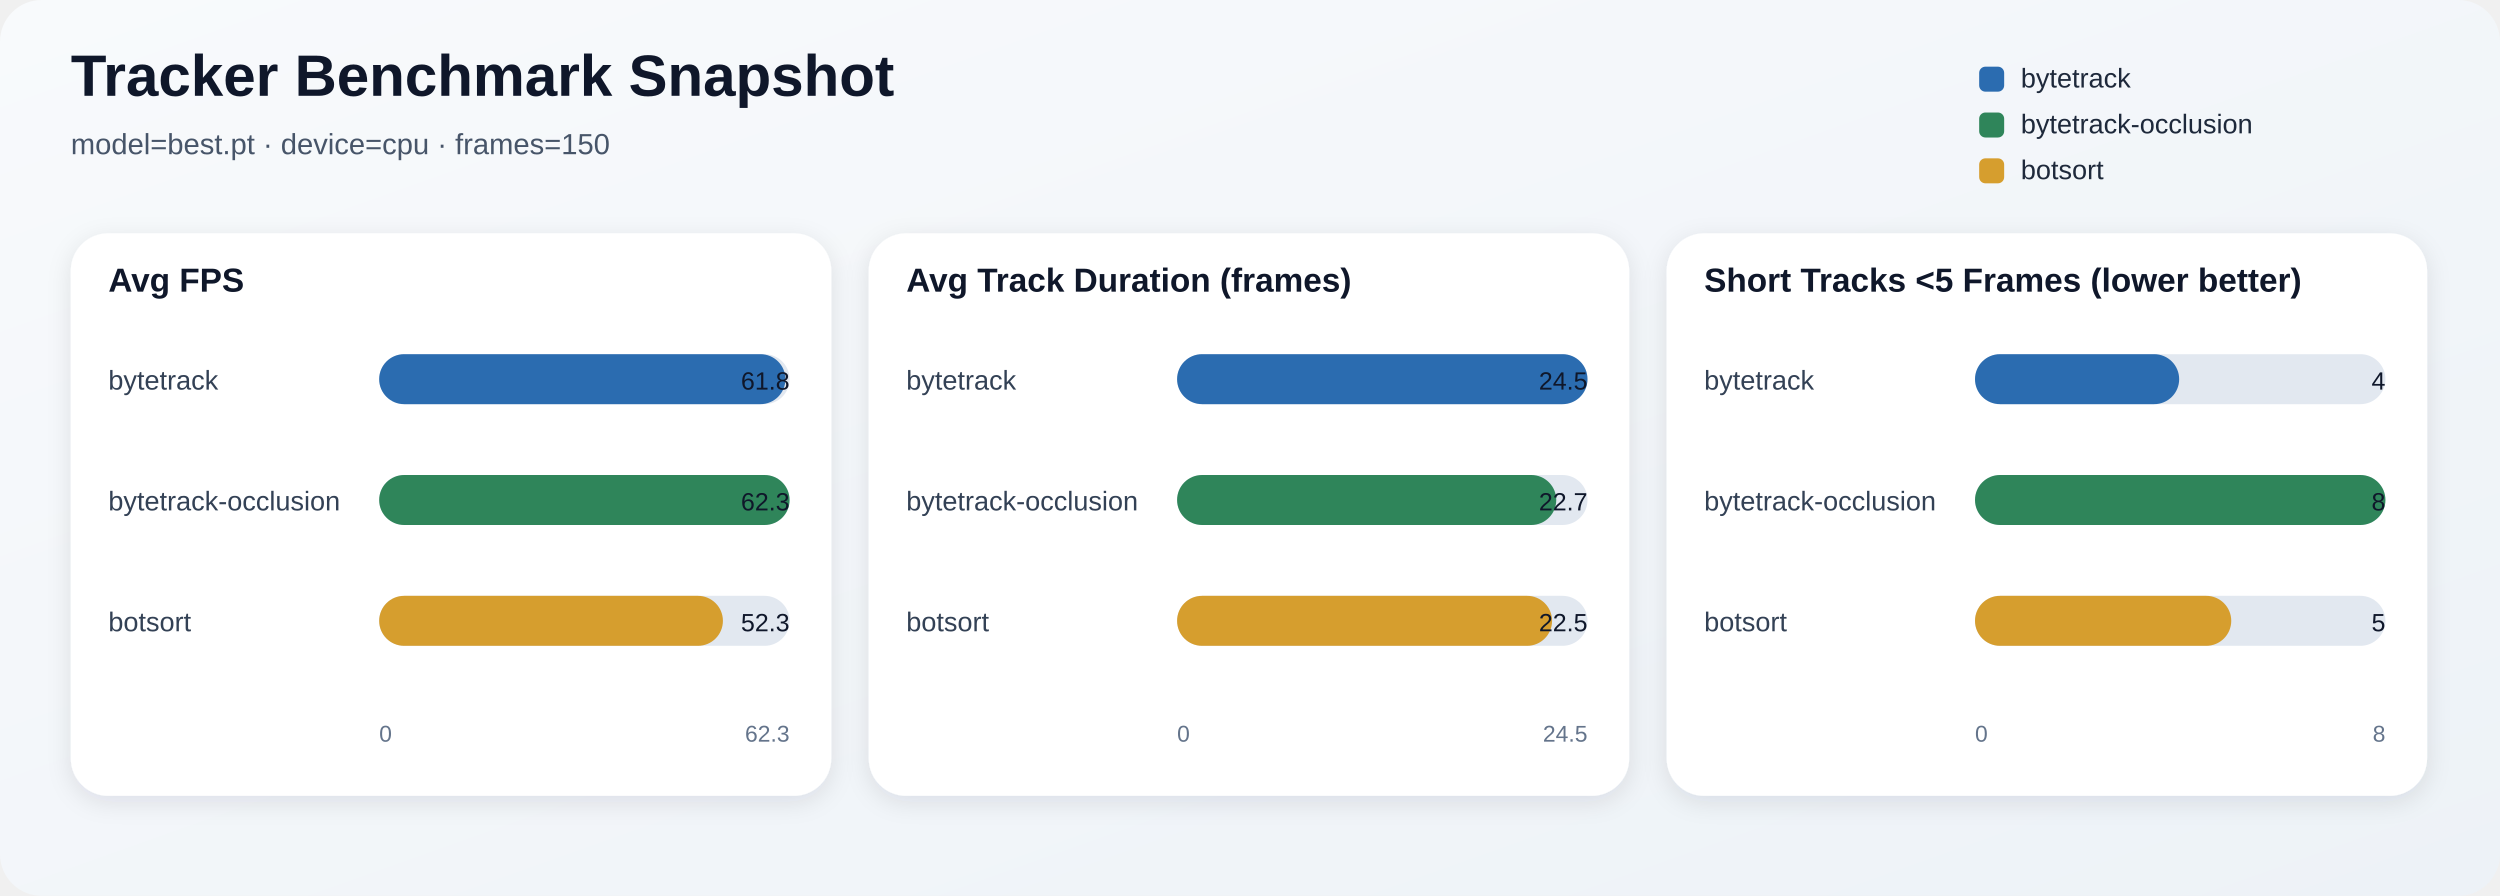
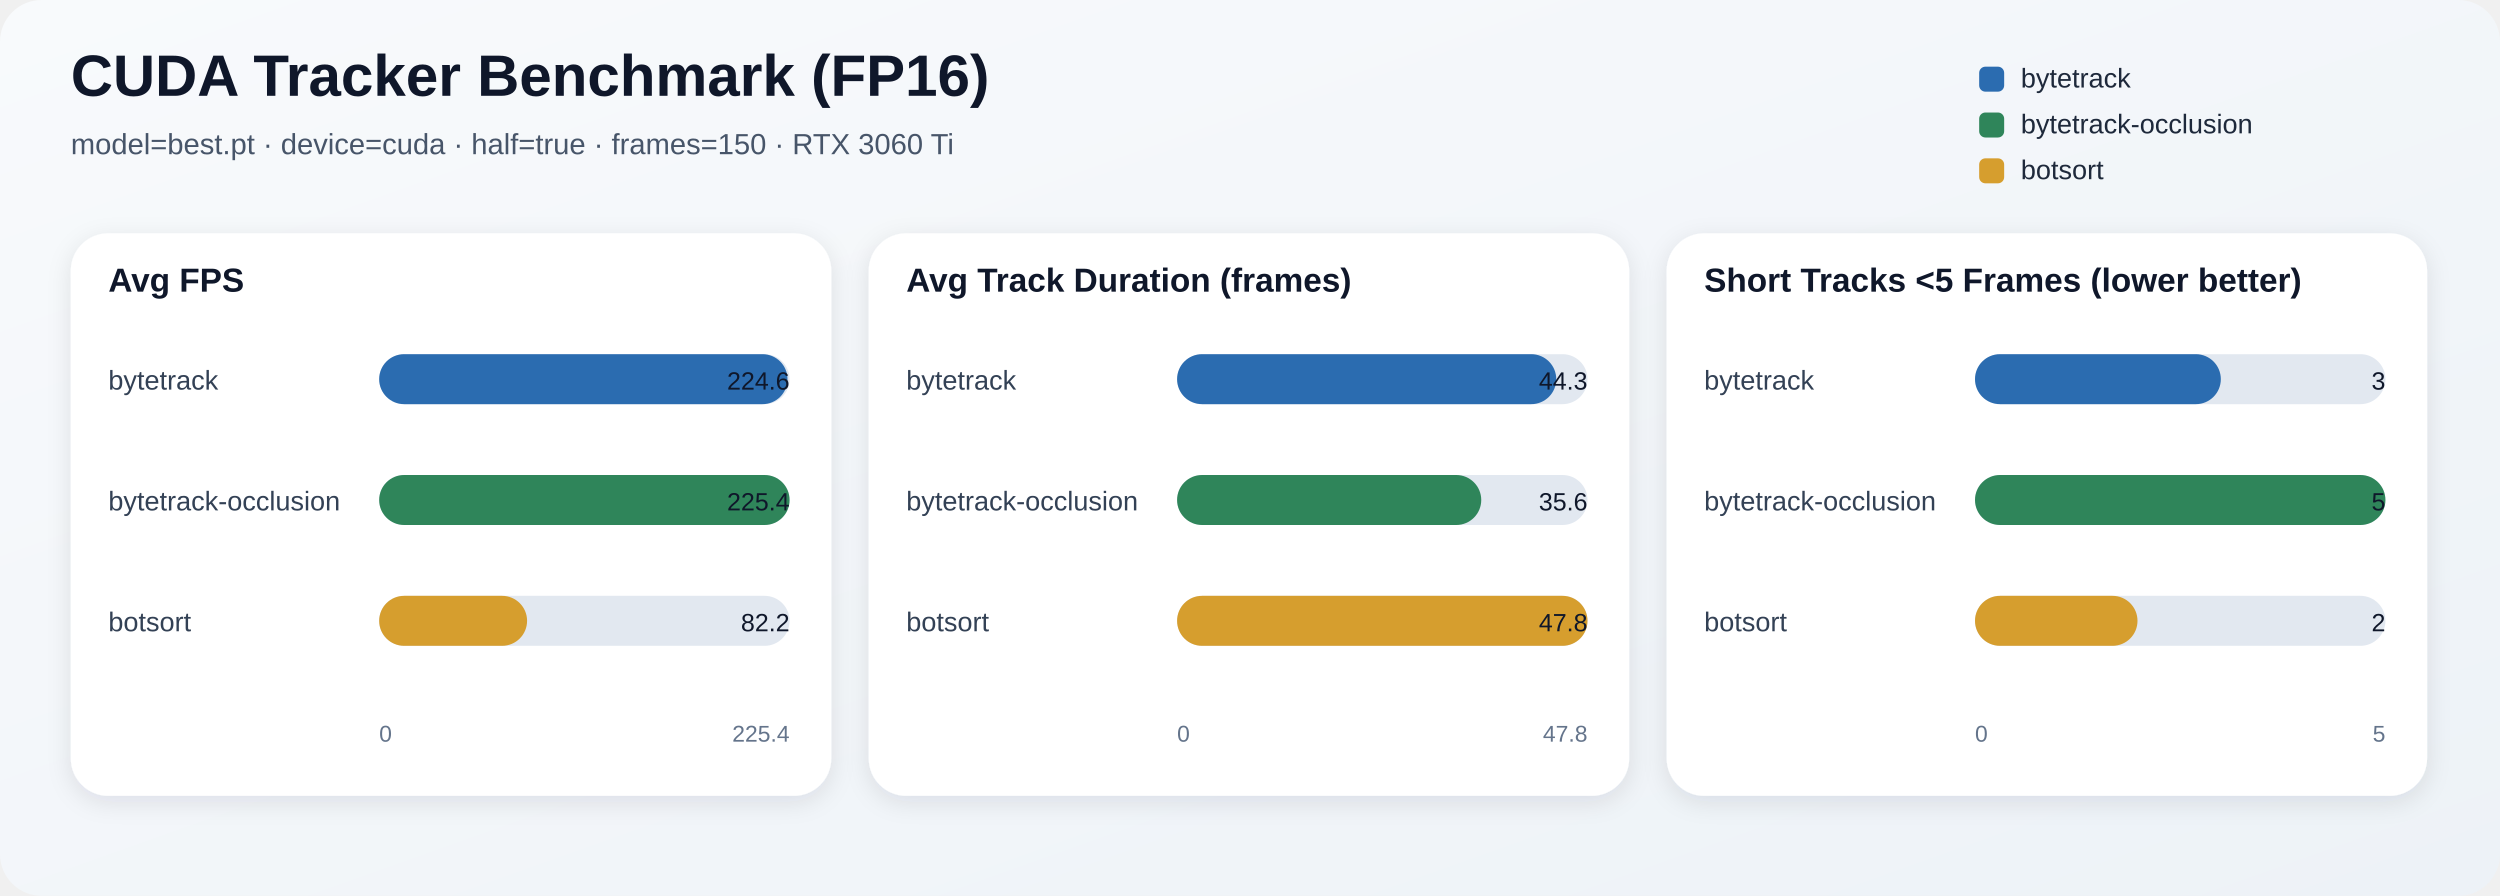
<svg xmlns="http://www.w3.org/2000/svg" width="1200" height="430" viewBox="0 0 1200 430" role="img" aria-labelledby="title desc">
  <defs>
    <linearGradient id="bg" x1="0%" y1="0%" x2="100%" y2="100%">
      <stop offset="0%" stop-color="#F8FAFC" />
      <stop offset="100%" stop-color="#EDF2F7" />
    </linearGradient>
    <filter id="shadow" x="-20%" y="-20%" width="140%" height="140%">
      <feDropShadow dx="0" dy="3" stdDeviation="6" flood-color="#0F172A" flood-opacity="0.10" />
    </filter>
  </defs>
  <rect width="100%" height="100%" fill="url(#bg)" rx="20" />
-   <text x="34" y="46" font-size="28" font-family="Arial, sans-serif" font-weight="700" fill="#0F172A">Tracker Benchmark Snapshot</text>
-   <text x="34" y="74" font-size="14" font-family="Arial, sans-serif" fill="#475569">model=best.pt · device=cpu · frames=150</text>
+   <text x="34" y="46" font-size="28" font-family="Arial, sans-serif" font-weight="700" fill="#0F172A">CUDA Tracker Benchmark (FP16)</text>
+   <text x="34" y="74" font-size="14" font-family="Arial, sans-serif" fill="#475569">model=best.pt · device=cuda · half=true · frames=150 · RTX 3060 Ti</text>
  <rect x="950" y="32" width="12" height="12" rx="3" fill="#2B6CB0" />
  <text x="970" y="42" font-size="13" font-family="Arial, sans-serif" fill="#1E293B">bytetrack</text>
  <rect x="950" y="54" width="12" height="12" rx="3" fill="#2F855A" />
  <text x="970" y="64" font-size="13" font-family="Arial, sans-serif" fill="#1E293B">bytetrack-occlusion</text>
  <rect x="950" y="76" width="12" height="12" rx="3" fill="#D69E2E" />
  <text x="970" y="86" font-size="13" font-family="Arial, sans-serif" fill="#1E293B">botsort</text>
  <rect x="34" y="112" width="365" height="270" rx="18" fill="#FFFFFF" filter="url(#shadow)" />
  <text x="52" y="140" font-size="16" font-family="Arial, sans-serif" font-weight="700" fill="#0F172A">Avg FPS</text>
  <text x="52" y="187" font-size="13" font-family="Arial, sans-serif" fill="#334155">bytetrack</text>
  <rect x="182" y="170" width="197" height="24" rx="12" fill="#E2E8F0" />
-   <rect x="182" y="170" width="195" height="24" rx="12" fill="#2B6CB0" />
-   <text x="379" y="187" font-size="12" font-family="Arial, sans-serif" text-anchor="end" fill="#0F172A">61.8</text>
+   <rect x="182" y="170" width="196" height="24" rx="12" fill="#2B6CB0" />
+   <text x="379" y="187" font-size="12" font-family="Arial, sans-serif" text-anchor="end" fill="#0F172A">224.6</text>
  <text x="52" y="245" font-size="13" font-family="Arial, sans-serif" fill="#334155">bytetrack-occlusion</text>
  <rect x="182" y="228" width="197" height="24" rx="12" fill="#E2E8F0" />
  <rect x="182" y="228" width="197" height="24" rx="12" fill="#2F855A" />
-   <text x="379" y="245" font-size="12" font-family="Arial, sans-serif" text-anchor="end" fill="#0F172A">62.3</text>
+   <text x="379" y="245" font-size="12" font-family="Arial, sans-serif" text-anchor="end" fill="#0F172A">225.4</text>
  <text x="52" y="303" font-size="13" font-family="Arial, sans-serif" fill="#334155">botsort</text>
  <rect x="182" y="286" width="197" height="24" rx="12" fill="#E2E8F0" />
-   <rect x="182" y="286" width="165" height="24" rx="12" fill="#D69E2E" />
-   <text x="379" y="303" font-size="12" font-family="Arial, sans-serif" text-anchor="end" fill="#0F172A">52.3</text>
+   <rect x="182" y="286" width="71" height="24" rx="12" fill="#D69E2E" />
+   <text x="379" y="303" font-size="12" font-family="Arial, sans-serif" text-anchor="end" fill="#0F172A">82.2</text>
  <text x="182" y="356" font-size="11" font-family="Arial, sans-serif" fill="#64748B" text-anchor="start">0</text>
-   <text x="379" y="356" font-size="11" font-family="Arial, sans-serif" fill="#64748B" text-anchor="end">62.3</text>
+   <text x="379" y="356" font-size="11" font-family="Arial, sans-serif" fill="#64748B" text-anchor="end">225.4</text>
  <rect x="417" y="112" width="365" height="270" rx="18" fill="#FFFFFF" filter="url(#shadow)" />
  <text x="435" y="140" font-size="16" font-family="Arial, sans-serif" font-weight="700" fill="#0F172A">Avg Track Duration (frames)</text>
  <text x="435" y="187" font-size="13" font-family="Arial, sans-serif" fill="#334155">bytetrack</text>
  <rect x="565" y="170" width="197" height="24" rx="12" fill="#E2E8F0" />
-   <rect x="565" y="170" width="197" height="24" rx="12" fill="#2B6CB0" />
-   <text x="762" y="187" font-size="12" font-family="Arial, sans-serif" text-anchor="end" fill="#0F172A">24.5</text>
+   <rect x="565" y="170" width="182" height="24" rx="12" fill="#2B6CB0" />
+   <text x="762" y="187" font-size="12" font-family="Arial, sans-serif" text-anchor="end" fill="#0F172A">44.3</text>
  <text x="435" y="245" font-size="13" font-family="Arial, sans-serif" fill="#334155">bytetrack-occlusion</text>
  <rect x="565" y="228" width="197" height="24" rx="12" fill="#E2E8F0" />
-   <rect x="565" y="228" width="182" height="24" rx="12" fill="#2F855A" />
-   <text x="762" y="245" font-size="12" font-family="Arial, sans-serif" text-anchor="end" fill="#0F172A">22.7</text>
+   <rect x="565" y="228" width="146" height="24" rx="12" fill="#2F855A" />
+   <text x="762" y="245" font-size="12" font-family="Arial, sans-serif" text-anchor="end" fill="#0F172A">35.6</text>
  <text x="435" y="303" font-size="13" font-family="Arial, sans-serif" fill="#334155">botsort</text>
  <rect x="565" y="286" width="197" height="24" rx="12" fill="#E2E8F0" />
-   <rect x="565" y="286" width="180" height="24" rx="12" fill="#D69E2E" />
-   <text x="762" y="303" font-size="12" font-family="Arial, sans-serif" text-anchor="end" fill="#0F172A">22.5</text>
+   <rect x="565" y="286" width="197" height="24" rx="12" fill="#D69E2E" />
+   <text x="762" y="303" font-size="12" font-family="Arial, sans-serif" text-anchor="end" fill="#0F172A">47.8</text>
  <text x="565" y="356" font-size="11" font-family="Arial, sans-serif" fill="#64748B" text-anchor="start">0</text>
-   <text x="762" y="356" font-size="11" font-family="Arial, sans-serif" fill="#64748B" text-anchor="end">24.5</text>
+   <text x="762" y="356" font-size="11" font-family="Arial, sans-serif" fill="#64748B" text-anchor="end">47.8</text>
  <rect x="800" y="112" width="365" height="270" rx="18" fill="#FFFFFF" filter="url(#shadow)" />
  <text x="818" y="140" font-size="16" font-family="Arial, sans-serif" font-weight="700" fill="#0F172A">Short Tracks &lt;5 Frames (lower better)</text>
  <text x="818" y="187" font-size="13" font-family="Arial, sans-serif" fill="#334155">bytetrack</text>
  <rect x="948" y="170" width="197" height="24" rx="12" fill="#E2E8F0" />
-   <rect x="948" y="170" width="98" height="24" rx="12" fill="#2B6CB0" />
-   <text x="1145" y="187" font-size="12" font-family="Arial, sans-serif" text-anchor="end" fill="#0F172A">4</text>
+   <rect x="948" y="170" width="118" height="24" rx="12" fill="#2B6CB0" />
+   <text x="1145" y="187" font-size="12" font-family="Arial, sans-serif" text-anchor="end" fill="#0F172A">3</text>
  <text x="818" y="245" font-size="13" font-family="Arial, sans-serif" fill="#334155">bytetrack-occlusion</text>
  <rect x="948" y="228" width="197" height="24" rx="12" fill="#E2E8F0" />
  <rect x="948" y="228" width="197" height="24" rx="12" fill="#2F855A" />
-   <text x="1145" y="245" font-size="12" font-family="Arial, sans-serif" text-anchor="end" fill="#0F172A">8</text>
+   <text x="1145" y="245" font-size="12" font-family="Arial, sans-serif" text-anchor="end" fill="#0F172A">5</text>
  <text x="818" y="303" font-size="13" font-family="Arial, sans-serif" fill="#334155">botsort</text>
  <rect x="948" y="286" width="197" height="24" rx="12" fill="#E2E8F0" />
-   <rect x="948" y="286" width="123" height="24" rx="12" fill="#D69E2E" />
-   <text x="1145" y="303" font-size="12" font-family="Arial, sans-serif" text-anchor="end" fill="#0F172A">5</text>
+   <rect x="948" y="286" width="78" height="24" rx="12" fill="#D69E2E" />
+   <text x="1145" y="303" font-size="12" font-family="Arial, sans-serif" text-anchor="end" fill="#0F172A">2</text>
  <text x="948" y="356" font-size="11" font-family="Arial, sans-serif" fill="#64748B" text-anchor="start">0</text>
-   <text x="1145" y="356" font-size="11" font-family="Arial, sans-serif" fill="#64748B" text-anchor="end">8</text>
+   <text x="1145" y="356" font-size="11" font-family="Arial, sans-serif" fill="#64748B" text-anchor="end">5</text>
</svg>
